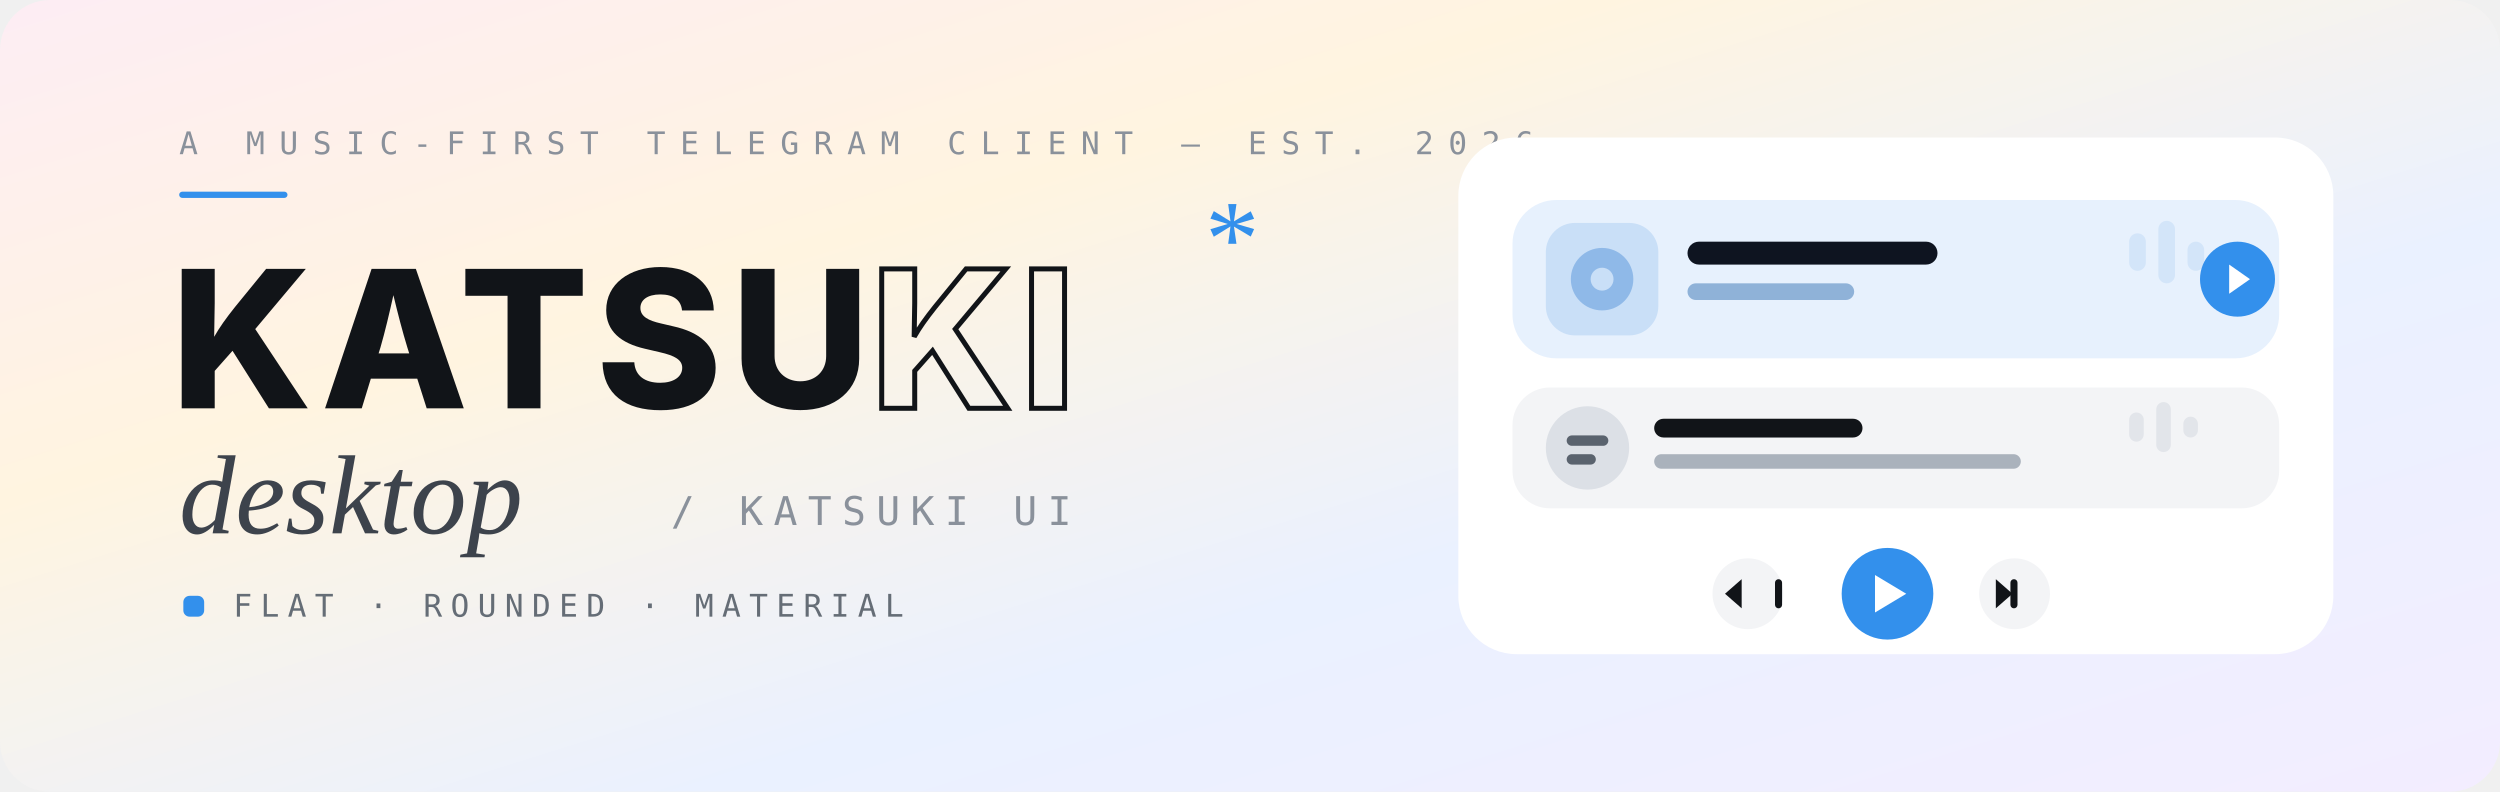
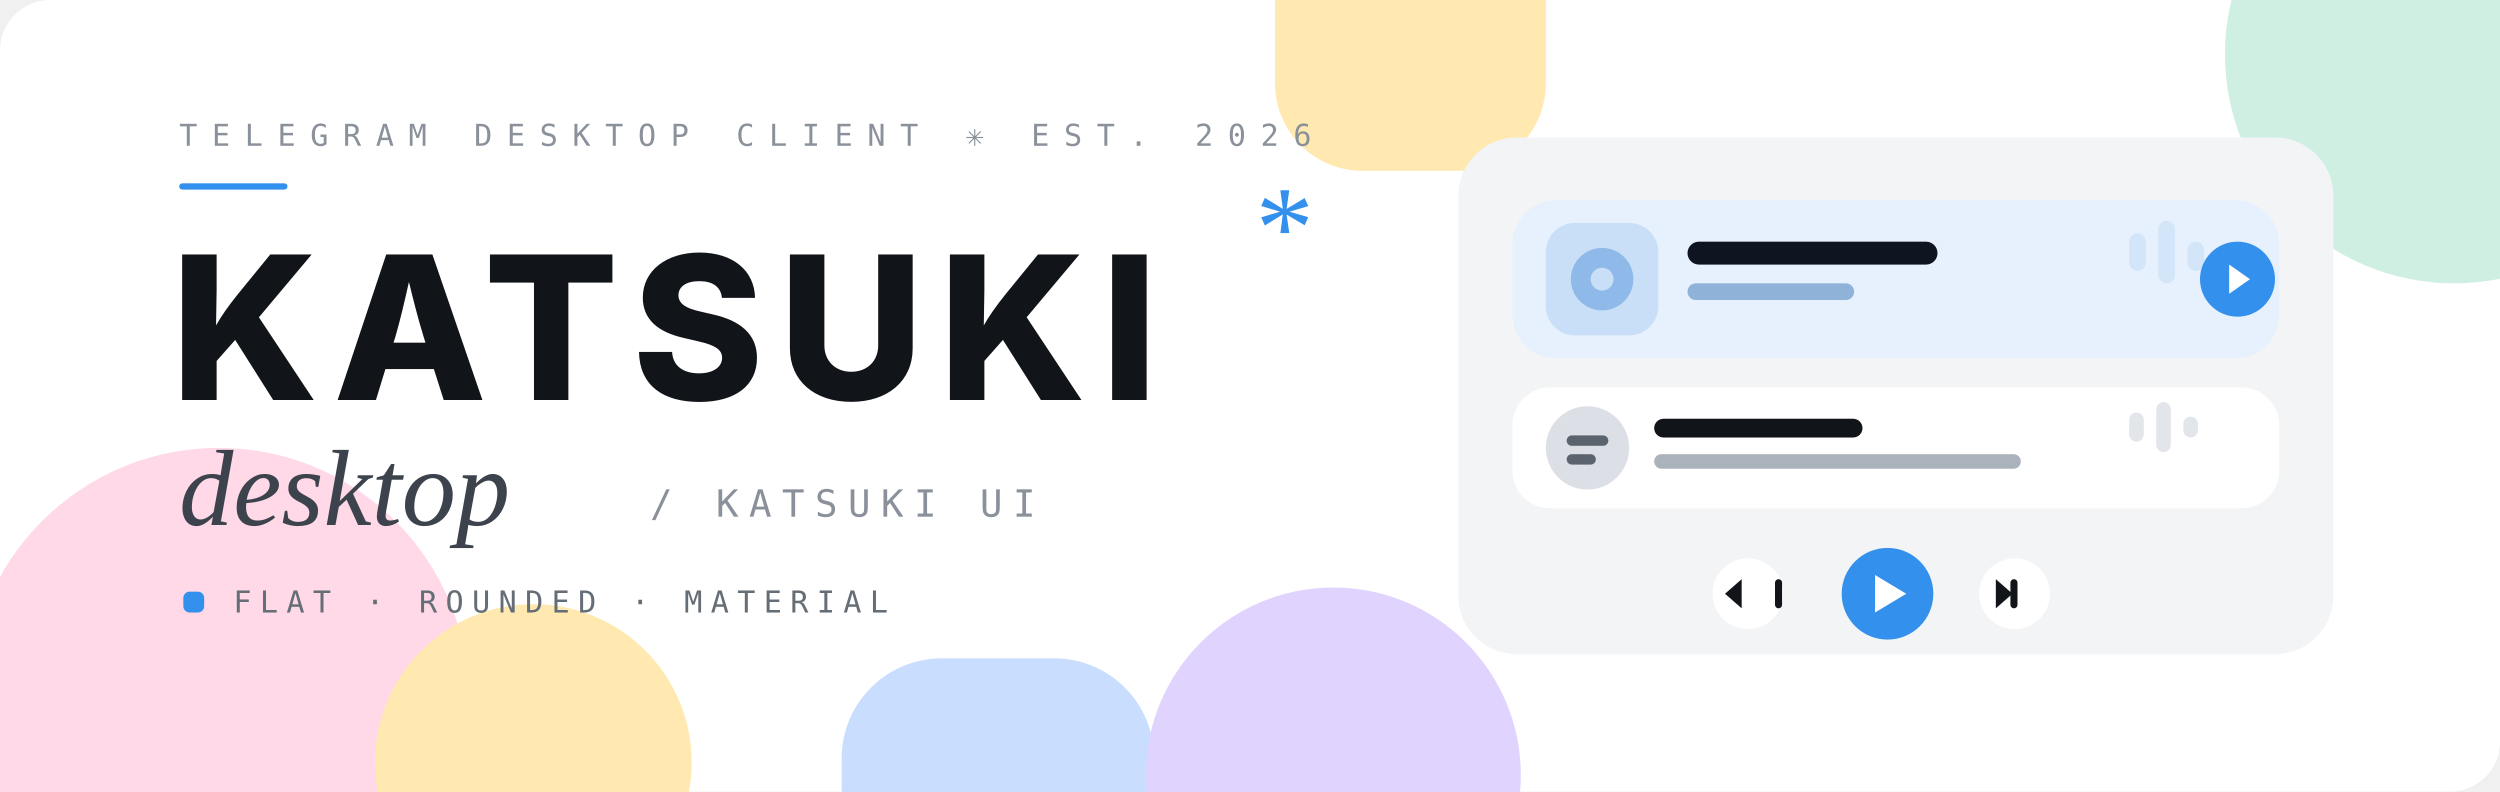
<svg xmlns="http://www.w3.org/2000/svg" width="1200" height="380" viewBox="0 0 1200 380" fill="none">
-   <defs>
-     <linearGradient id="paper" x1="0" y1="0" x2="1" y2="1">
-       <stop offset="0%" stop-color="#FDEDF4" />
-       <stop offset="32%" stop-color="#FFF4E0" />
-       <stop offset="64%" stop-color="#EAF1FF" />
-       <stop offset="100%" stop-color="#F3EDFF" />
-     </linearGradient>
-   </defs>
-   <rect width="1200" height="380" rx="24" fill="url(#paper)" />
-   <text x="86" y="74" font-family="'Geist Mono','SF Mono',Menlo,Consolas,monospace" font-size="15" font-weight="500" letter-spacing="7" fill="#8A919B">A MUSIC-FIRST TELEGRAM CLIENT — EST. 2026</text>
-   <rect x="86" y="92" width="52" height="3" rx="1.5" fill="#3390EC" />
-   <text x="82" y="196" font-family="Geist, Inter, 'SF Pro Display', 'Segoe UI', Helvetica, Arial, sans-serif" font-size="92" font-weight="800" letter-spacing="4" fill="#111418">KATSU</text>
-   <text x="418" y="196" font-family="Geist, Inter, 'SF Pro Display', 'Segoe UI', Helvetica, Arial, sans-serif" font-size="92" font-weight="800" letter-spacing="4" fill="none" stroke="#111418" stroke-width="2.4">KI</text>
-   <text x="576" y="132" font-family="Georgia, 'Times New Roman', serif" font-size="52" font-style="italic" fill="#3390EC">*</text>
-   <text x="86" y="256" font-family="Georgia, 'Times New Roman', serif" font-size="54" font-style="italic" fill="#3D434C">desktop</text>
-   <text x="322" y="252" font-family="'Geist Mono','SF Mono',Menlo,Consolas,monospace" font-size="19" font-weight="500" letter-spacing="5" fill="#8A919B">/ KATSUKI UI</text>
-   <rect x="88" y="286" width="10" height="10" rx="3" fill="#3390EC" />
-   <text x="112" y="296" font-family="'Geist Mono','SF Mono',Menlo,Consolas,monospace" font-size="15" font-weight="400" letter-spacing="4" fill="#656D76">FLAT · ROUNDED · MATERIAL</text>
-   <rect x="700" y="66" width="420" height="248" rx="28" fill="#FFFFFF" />
+   <rect width="1200" height="380" rx="24" fill="#FFFFFF" />
+   <circle cx="105" cy="335" r="120" fill="#FFD9E7" />
+   <circle cx="256" cy="366" r="76" fill="#FFE9B0" />
+   <rect x="404" y="316" width="150" height="150" rx="48" fill="#C9DDFF" />
+   <circle cx="640" cy="372" r="90" fill="#E0D4FF" />
+   <circle cx="1178" cy="26" r="110" fill="#CFEFE2" />
+   <rect x="612" y="-48" width="130" height="130" rx="42" fill="#FFE9B0" />
+   <text x="86" y="70" font-family="'Geist Mono','SF Mono',Menlo,Consolas,monospace" font-size="14.5" font-weight="500" letter-spacing="7" fill="#8A919B">TELEGRAM DESKTOP CLIENT ✳ EST. 2026</text>
+   <rect x="86" y="88" width="52" height="3" rx="1.5" fill="#3390EC" />
+   <text x="82" y="192" font-family="Geist, Inter, 'SF Pro Display', 'Segoe UI', Helvetica, Arial, sans-serif" font-size="96" font-weight="800" letter-spacing="7" fill="#111418">KATSUKI</text>
+   <text x="600" y="128" font-family="Georgia, 'Times New Roman', serif" font-size="56" font-style="italic" fill="#3390EC">*</text>
+   <text x="86" y="252" font-family="Georgia, 'Times New Roman', serif" font-size="52" font-style="italic" fill="#3D434C">desktop</text>
+   <text x="312" y="248" font-family="'Geist Mono','SF Mono',Menlo,Consolas,monospace" font-size="18" font-weight="500" letter-spacing="5" fill="#8A919B">/ KATSUKI UI</text>
+   <rect x="88" y="284" width="10" height="10" rx="3" fill="#3390EC" />
+   <text x="112" y="294" font-family="'Geist Mono','SF Mono',Menlo,Consolas,monospace" font-size="14.5" font-weight="400" letter-spacing="4" fill="#656D76">FLAT · ROUNDED · MATERIAL</text>
+   <rect x="700" y="66" width="420" height="248" rx="28" fill="#F3F4F6" />
  <rect x="726" y="96" width="368" height="76" rx="21" fill="#E7F1FD" />
  <rect x="1022" y="112" width="8" height="18" rx="4" fill="#D3E5F9" />
  <rect x="1036" y="106" width="8" height="30" rx="4" fill="#D3E5F9" />
  <rect x="1050" y="116" width="8" height="14" rx="4" fill="#D3E5F9" />
  <rect x="742" y="107" width="54" height="54" rx="14" fill="#C9DFF7" />
  <circle cx="769" cy="134" r="15" fill="#8FB9E8" />
  <circle cx="769" cy="134" r="5.5" fill="#C9DFF7" />
  <rect x="810" y="116" width="120" height="11" rx="5.5" fill="#0E1420" />
  <rect x="810" y="136" width="80" height="8" rx="4" fill="#8FB2D8" />
  <circle cx="1074" cy="134" r="18" fill="#3390EC" />
  <path d="M1070 127 L1080 134 L1070 141 Z" fill="#FFFFFF" />
-   <rect x="726" y="186" width="368" height="58" rx="18" fill="#F3F4F6" />
+   <rect x="726" y="186" width="368" height="58" rx="18" fill="#FFFFFF" />
  <rect x="1022" y="198" width="7" height="14" rx="3.5" fill="#E2E5EA" />
  <rect x="1035" y="193" width="7" height="24" rx="3.5" fill="#E2E5EA" />
  <rect x="1048" y="200" width="7" height="10" rx="3.5" fill="#E2E5EA" />
  <circle cx="762" cy="215" r="20" fill="#DCE0E6" />
  <rect x="752" y="209" width="20" height="5" rx="2.5" fill="#5A636E" />
  <rect x="752" y="218" width="14" height="5" rx="2.5" fill="#5A636E" />
  <rect x="794" y="201" width="100" height="9" rx="4.5" fill="#111418" />
  <rect x="794" y="218" width="176" height="7" rx="3.5" fill="#AAB2BC" />
-   <rect x="822" y="268" width="34" height="34" rx="17" fill="#F3F4F6" />
+   <rect x="822" y="268" width="34" height="34" rx="17" fill="#FFFFFF" />
  <path d="M836 278 L836 292 L828 285 Z" fill="#111418" />
  <rect x="852" y="278" width="3.4" height="14" rx="1.7" fill="#111418" />
  <circle cx="906" cy="285" r="22" fill="#3390EC" />
  <path d="M900 276 L915 285 L900 294 Z" fill="#FFFFFF" />
-   <rect x="950" y="268" width="34" height="34" rx="17" fill="#F3F4F6" />
+   <rect x="950" y="268" width="34" height="34" rx="17" fill="#FFFFFF" />
  <path d="M958 278 L958 292 L966 285 Z" fill="#111418" />
  <rect x="965" y="278" width="3.4" height="14" rx="1.7" fill="#111418" />
</svg>
